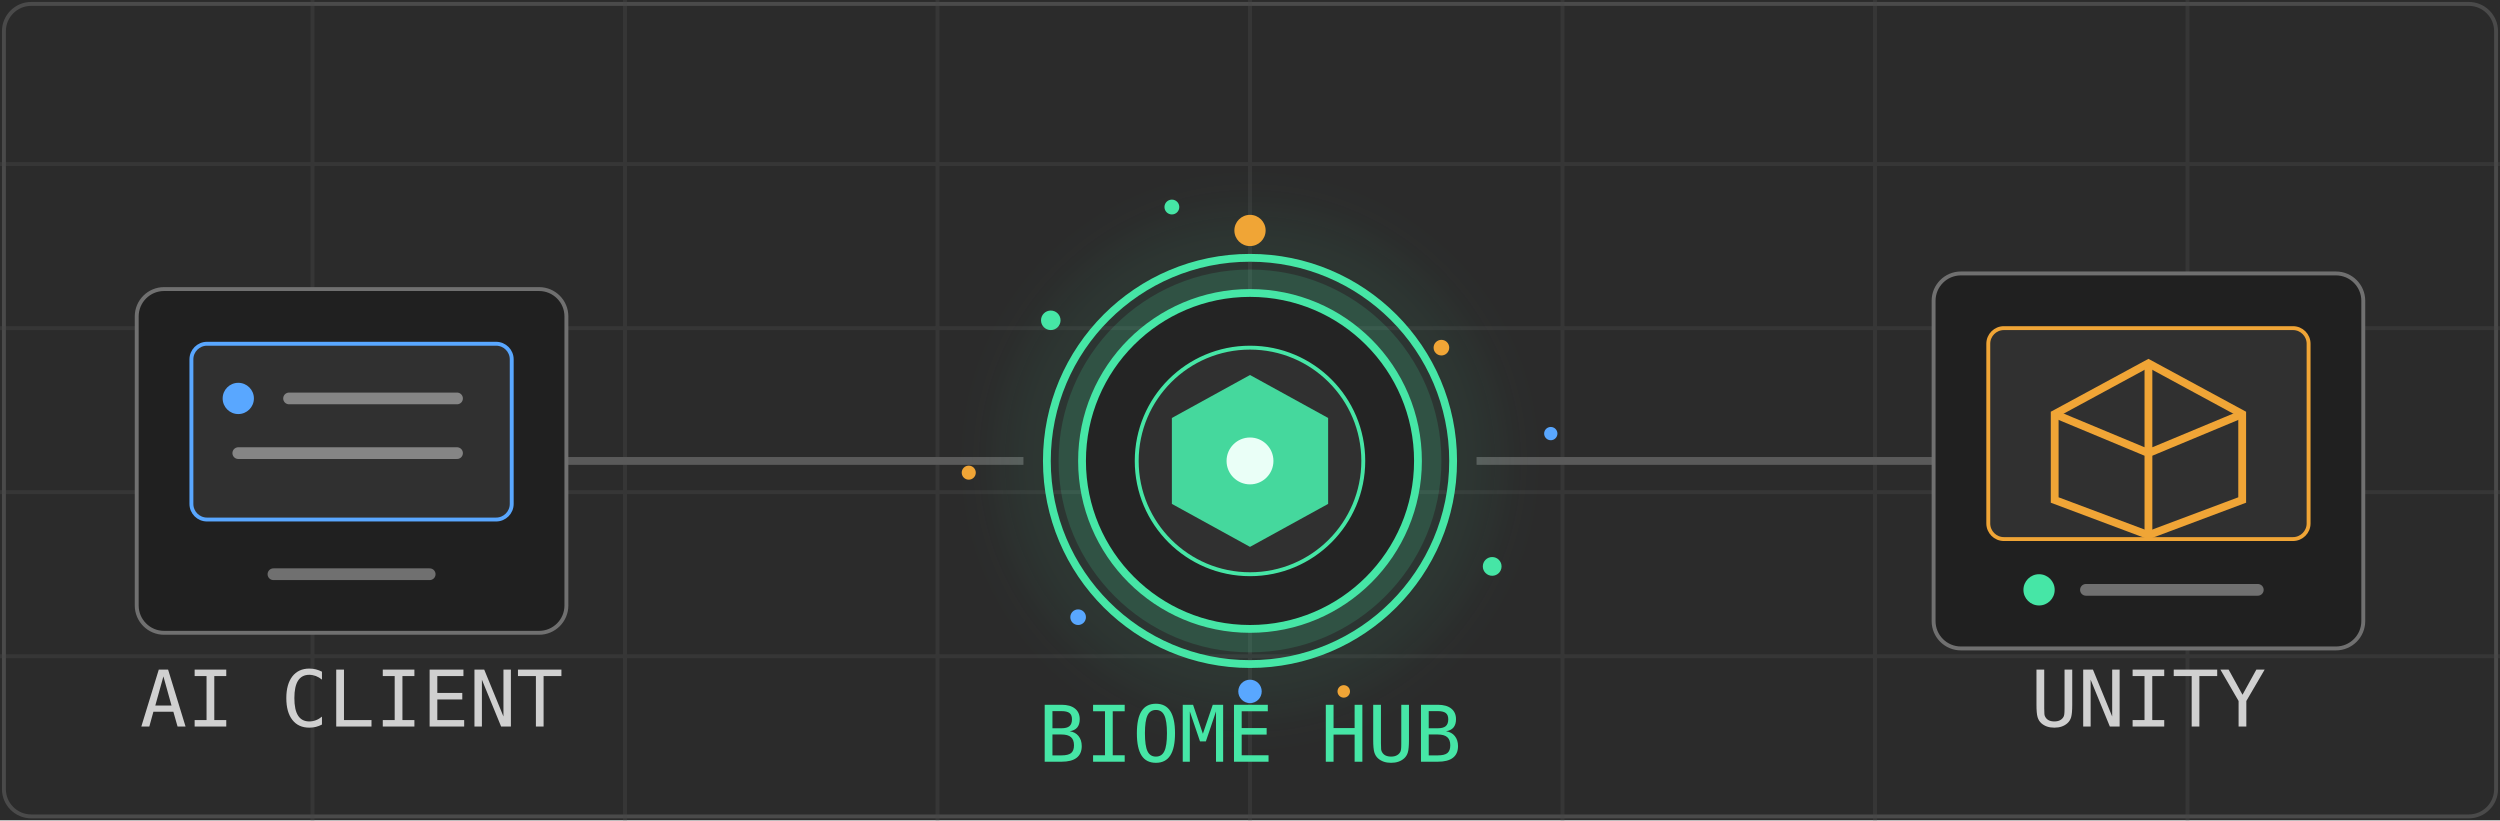
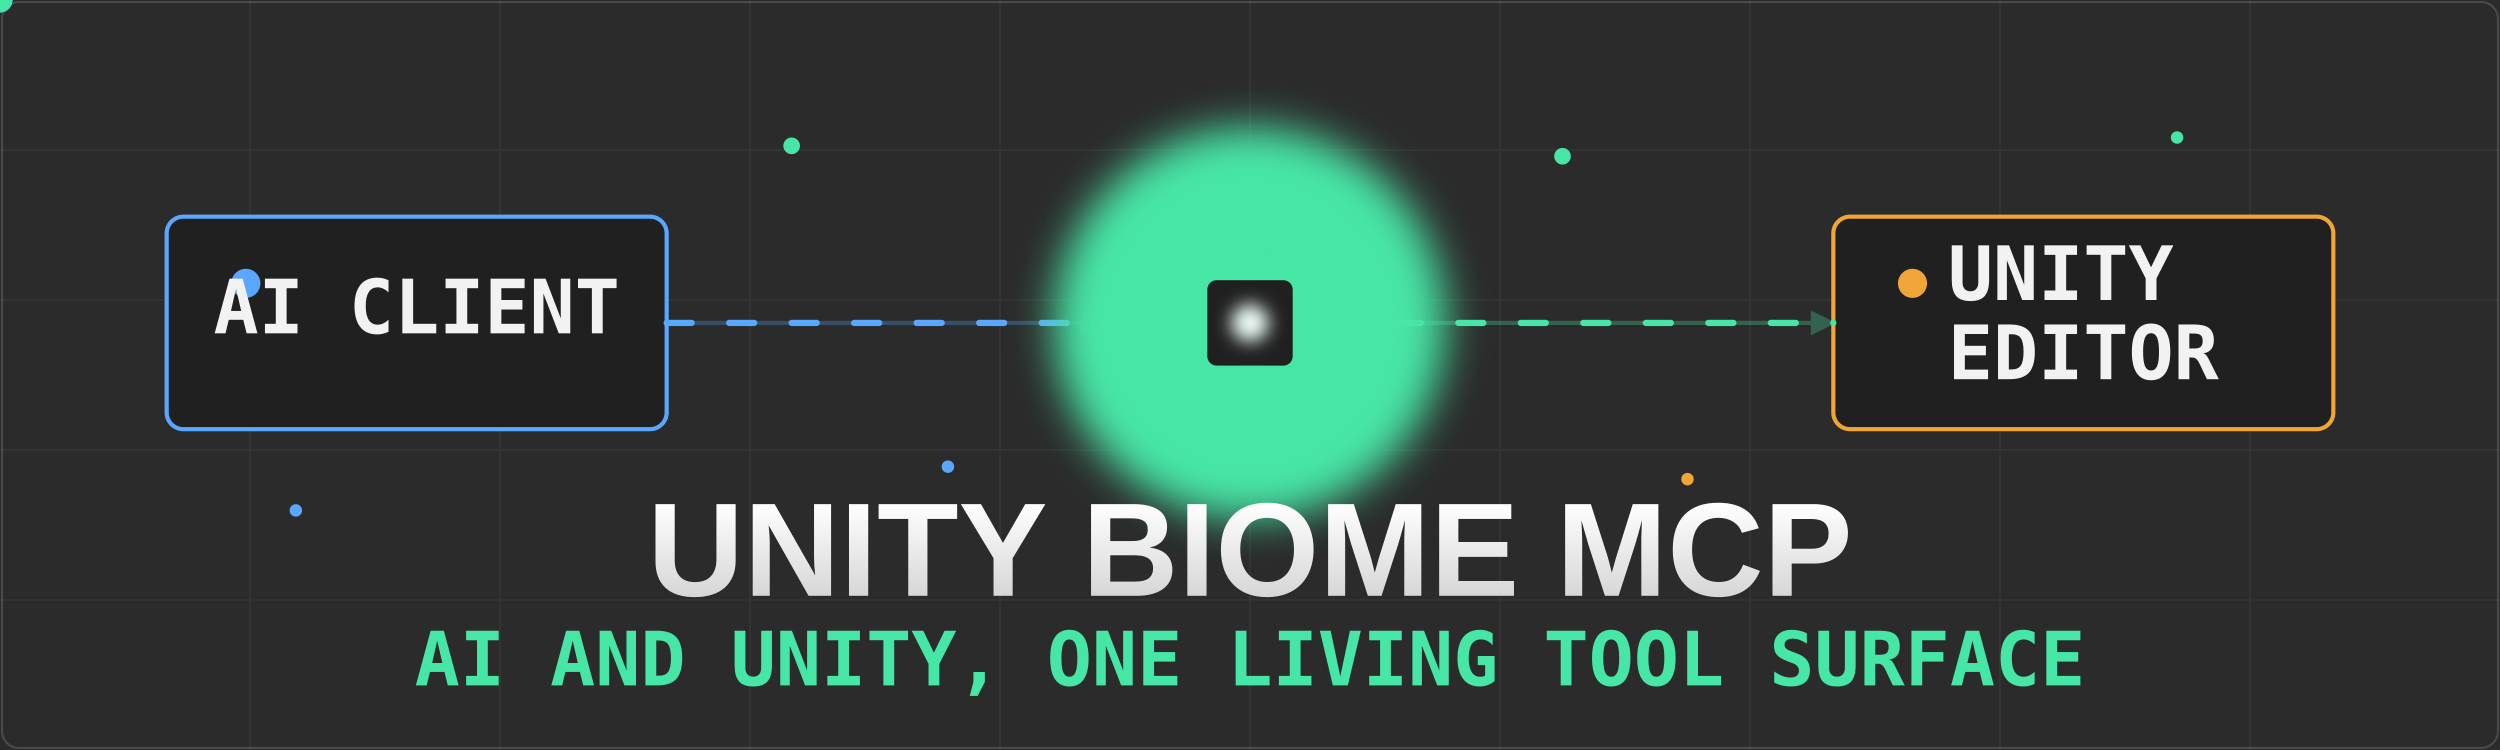
- <svg xmlns="http://www.w3.org/2000/svg" viewBox="0 0 640 210" width="640" height="210" role="img" aria-labelledby="hero-title hero-desc">
+ <svg xmlns="http://www.w3.org/2000/svg" viewBox="0 0 1200 360" width="1200" height="360" role="img" aria-labelledby="hero-title hero-desc">
  <defs>
-     <filter id="hero-glow" x="-80%" y="-80%" width="260%" height="260%">
-       <feGaussianBlur stdDeviation="6" />
+     <linearGradient id="hero-title-gradient" x1="0" y1="0" x2="0" y2="1">
+       <stop offset="0" stop-color="#ffffff" />
+       <stop offset="1" stop-color="#d6d6d6" />
+     </linearGradient>
+     <radialGradient id="hero-core" cx="50%" cy="42%" r="62%">
+       <stop offset="0" stop-color="#effff9" />
+       <stop offset=".28" stop-color="#46e6a6" />
+       <stop offset="1" stop-color="#46e6a6" stop-opacity="0" />
+     </radialGradient>
+     <filter id="hero-green-glow" x="-100%" y="-100%" width="300%" height="300%">
+       <feGaussianBlur stdDeviation="10" />
    </filter>
-     <filter id="hero-soft-glow" x="-50%" y="-50%" width="200%" height="200%">
-       <feGaussianBlur stdDeviation="2.5" result="blur" />
-       <feMerge>
-         <feMergeNode in="blur" />
-         <feMergeNode in="SourceGraphic" />
-       </feMerge>
+     <filter id="hero-soft-glow" x="-80%" y="-80%" width="260%" height="260%">
+       <feGaussianBlur stdDeviation="4" />
    </filter>
+     <marker id="hero-arrow-blue" viewBox="0 0 10 10" refX="9" refY="5" markerWidth="6" markerHeight="6" orient="auto">
+       <path d="M0 0L10 5L0 10Z" fill="#59a7ff" />
+     </marker>
+     <marker id="hero-arrow-green" viewBox="0 0 10 10" refX="9" refY="5" markerWidth="6" markerHeight="6" orient="auto">
+       <path d="M0 0L10 5L0 10Z" fill="#46e6a6" />
+     </marker>
  </defs>
  <style>
-     .hero-signal {
-       animation: hero-flow 4.8s linear infinite;
+     .hero-route {
+       fill: none;
+       stroke-width: 3;
+       stroke-linecap: round;
+       stroke-dasharray: 12 18;
+       animation: hero-flow 3.8s linear infinite;
    }
-     .hero-core {
-       animation: hero-breathe 3.2s ease-in-out infinite;
+     .hero-core-aura {
+       animation: hero-aura 3.2s ease-in-out infinite;
      transform-box: fill-box;
      transform-origin: center;
    }
-     .hero-pulse {
-       animation: hero-pulse 3.2s ease-out infinite;
+     .hero-core-mark {
+       animation: hero-core-life 2.4s ease-in-out infinite;
      transform-box: fill-box;
      transform-origin: center;
    }
-     .hero-orbit {
-       animation: hero-orbit 8s linear infinite;
-       transform-origin: 320px 118px;
+     .hero-node {
+       animation: hero-node-life 4.2s ease-in-out infinite;
+       transform-box: fill-box;
+       transform-origin: center;
    }
-     .hero-spore-a {
-       animation: hero-drift-a 6.4s ease-in-out infinite;
+     .hero-node-right { animation-delay: -2.1s; }
+     .hero-spore {
+       animation: hero-drift-a 5.2s ease-in-out infinite alternate;
+       transform-box: fill-box;
+       transform-origin: center;
    }
-     .hero-spore-b {
-       animation: hero-drift-b 7.6s ease-in-out infinite;
+     .hero-spore-b { animation-name: hero-drift-b; animation-duration: 6.1s; }
+     .hero-spore-c { animation-delay: -2.4s; animation-duration: 4.5s; }
+     @keyframes hero-flow { to { stroke-dashoffset: -60; } }
+     @keyframes hero-aura {
+       0%, 100% { opacity: .14; transform: scale(.82); }
+       50% { opacity: .48; transform: scale(1.16); }
    }
-     .hero-spore-c {
-       animation: hero-drift-c 5.8s ease-in-out infinite;
+     @keyframes hero-core-life {
+       0%, 100% { transform: scale(.94) rotate(45deg); }
+       50% { transform: scale(1.08) rotate(45deg); }
    }
-     @keyframes hero-flow {
-       from { stroke-dashoffset: 0; }
-       to { stroke-dashoffset: -48; }
-     }
-     @keyframes hero-breathe {
-       0%, 100% { opacity: 0.74; transform: scale(0.92); }
-       48% { opacity: 1; transform: scale(1.11); }
-     }
-     @keyframes hero-pulse {
-       0% { opacity: .42; transform: scale(.72); }
-       78%, 100% { opacity: 0; transform: scale(1.38); }
-     }
-     @keyframes hero-orbit {
-       from { transform: rotate(0deg); }
-       to { transform: rotate(360deg); }
+     @keyframes hero-node-life {
+       0%, 100% { opacity: .88; transform: translateY(0); }
+       50% { opacity: 1; transform: translateY(-3px); }
    }
    @keyframes hero-drift-a {
-       0%, 100% { transform: translate(0, 0); opacity: 0.25; }
-       45% { transform: translate(8px, -5px); opacity: 0.7; }
+       0% { opacity: .16; transform: translate(-8px, 8px) scale(.7); }
+       55% { opacity: .86; transform: translate(10px, -10px) scale(1.2); }
+       100% { opacity: .28; transform: translate(18px, 4px) scale(.82); }
    }
    @keyframes hero-drift-b {
-       0%, 100% { transform: translate(0, 0); opacity: 0.2; }
-       55% { transform: translate(-6px, 7px); opacity: 0.62; }
-     }
-     @keyframes hero-drift-c {
-       0%, 100% { transform: translate(0, 0); opacity: 0.18; }
-       38% { transform: translate(5px, 6px); opacity: 0.55; }
+       0% { opacity: .12; transform: translate(10px, -8px) scale(.76); }
+       50% { opacity: .72; transform: translate(-14px, 10px) scale(1.16); }
+       100% { opacity: .24; transform: translate(4px, -12px) scale(.8); }
    }
    @media (prefers-reduced-motion: reduce) {
-       .hero-signal,
-       .hero-core,
-       .hero-pulse,
-       .hero-orbit,
-       .hero-spore-a,
-       .hero-spore-b,
-       .hero-spore-c {
+       .hero-route, .hero-core-aura, .hero-core-mark, .hero-node, .hero-spore {
        animation: none !important;
      }
+       .hero-route { stroke-dasharray: none; opacity: .72; }
+       .hero-core-aura { opacity: .26; }
+       .hero-core-mark { transform: rotate(45deg); }
+       .motion-particle { display: none; }
+       .hero-spore { opacity: .3; }
    }
  </style>
-   <rect width="640" height="210" fill="#2b2b2b" />
-   <rect x="1" y="1" width="638" height="208" rx="7" fill="none" stroke="#4a4a4a" />
-   <g stroke="#464646" stroke-width="1" opacity="0.42">
-     <path d="M0 42H640M0 84H640M0 126H640M0 168H640" />
-     <path d="M80 0V210M160 0V210M240 0V210M320 0V210M400 0V210M480 0V210M560 0V210" />
+   <rect width="1200" height="360" fill="#2b2b2b" />
+   <rect x="1" y="1" width="1198" height="358" rx="8" fill="none" stroke="#4a4a4a" />
+   <g stroke="#777" stroke-width="1" opacity=".1">
+     <path d="M0 72H1200M0 144H1200M0 216H1200M0 288H1200" />
+     <path d="M120 0V360M240 0V360M360 0V360M480 0V360M600 0V360M720 0V360M840 0V360M960 0V360M1080 0V360" />
  </g>
-   <path d="M145 118H262M378 118H495" fill="none" stroke="#5a5a5a" stroke-width="2" />
-   <path class="hero-signal" d="M145 118H262M378 118H495" fill="none" stroke="#46e6a6" stroke-width="3" stroke-linecap="round" stroke-dasharray="12 12" filter="url(#hero-soft-glow)" />
+   <g class="hero-node">
+     <rect x="80" y="104" width="240" height="102" rx="8" fill="#202020" stroke="#59a7ff" stroke-width="2" />
+     <circle cx="118" cy="136" r="7" fill="#59a7ff" />
+     <text x="200" y="160" text-anchor="middle" fill="#f2f2f2" font-size="36" font-weight="700" data-mobile-critical="true" font-family="ui-monospace, SFMono-Regular, Menlo, Consolas, monospace">AI CLIENT</text>
+   </g>
+   <g class="hero-node hero-node-right">
+     <rect x="880" y="104" width="240" height="102" rx="8" fill="#202020" stroke="#f0a536" stroke-width="2" />
+     <circle cx="918" cy="136" r="7" fill="#f0a536" />
+     <text x="1000" y="144" text-anchor="middle" fill="#f2f2f2" font-size="36" font-weight="700" data-mobile-critical="true" font-family="ui-monospace, SFMono-Regular, Menlo, Consolas, monospace">
+       <tspan x="1000">UNITY</tspan>
+       <tspan x="1000" dy="38">EDITOR</tspan>
+     </text>
+   </g>
+   <path d="M320 155H530" stroke="#59a7ff" opacity=".28" stroke-width="2" marker-end="url(#hero-arrow-blue)" />
+   <path class="hero-route" d="M320 155H530" stroke="#59a7ff" />
+   <path d="M670 155H880" stroke="#46e6a6" opacity=".3" stroke-width="2" marker-end="url(#hero-arrow-green)" />
+   <path class="hero-route" d="M670 155H880" stroke="#46e6a6" />
+   <circle class="motion-particle" r="6" fill="#59a7ff">
+     <animateMotion dur="2.8s" repeatCount="indefinite" path="M320 155H530" />
+   </circle>
+   <circle class="motion-particle" r="6" fill="#46e6a6">
+     <animateMotion dur="3.1s" begin="-1.4s" repeatCount="indefinite" path="M670 155H880" />
+   </circle>
  <g>
-     <rect x="35" y="74" width="110" height="88" rx="7" fill="#202020" stroke="#707070" />
-     <rect x="49" y="88" width="82" height="45" rx="4" fill="#303030" stroke="#59a7ff" />
-     <circle cx="61" cy="102" r="4" fill="#59a7ff" />
-     <path d="M74 102H117M61 116H117" stroke="#858585" stroke-width="3" stroke-linecap="round" />
-     <path d="M70 147H110" stroke="#707070" stroke-width="3" stroke-linecap="round" />
-     <text x="90" y="186" text-anchor="middle" fill="#d0d0d0" font-size="20" data-mobile-critical="true" font-family="ui-monospace, SFMono-Regular, Menlo, Consolas, monospace">AI CLIENT</text>
+     <circle class="hero-core-aura" cx="600" cy="155" r="94" fill="#46e6a6" filter="url(#hero-green-glow)" />
+     <circle cx="600" cy="155" r="62" fill="none" stroke="#46e6a6" stroke-width="3" opacity=".72" />
+     <circle cx="600" cy="155" r="43" fill="url(#hero-core)" opacity=".9" />
+     <rect class="hero-core-mark" x="578" y="133" width="44" height="44" rx="6" fill="#202020" stroke="#46e6a6" stroke-width="3" />
+     <circle cx="600" cy="155" r="9" fill="#effff9" filter="url(#hero-soft-glow)" />
  </g>
  <g>
-     <circle cx="320" cy="118" r="64" fill="#46e6a6" opacity="0.06" filter="url(#hero-glow)" />
-     <circle class="hero-pulse" cx="320" cy="118" r="52" fill="none" stroke="#46e6a6" stroke-width="2" />
-     <circle class="hero-core" cx="320" cy="118" r="49" fill="#46e6a6" opacity="0.16" />
-     <circle cx="320" cy="118" r="43" fill="#242424" stroke="#46e6a6" stroke-width="2" />
-     <circle cx="320" cy="118" r="29" fill="#303030" stroke="#46e6a6" />
-     <path d="M320 96L340 107V129L320 140L300 129V107Z" fill="#46e6a6" opacity="0.92" />
-     <circle cx="320" cy="118" r="6" fill="#eafff7" />
-     <g class="hero-orbit">
-       <circle cx="320" cy="59" r="4" fill="#f0a536" />
-       <circle cx="320" cy="177" r="3" fill="#59a7ff" />
-     </g>
-     <circle class="hero-spore-a" cx="269" cy="82" r="2.5" fill="#46e6a6" />
-     <circle class="hero-spore-b" cx="369" cy="89" r="2" fill="#f0a536" />
-     <circle class="hero-spore-c" cx="276" cy="158" r="2" fill="#59a7ff" />
-     <circle class="hero-spore-b" cx="382" cy="145" r="2.4" fill="#46e6a6" />
-     <circle class="hero-spore-a" cx="248" cy="121" r="1.8" fill="#f0a536" />
-     <circle class="hero-spore-c" cx="397" cy="111" r="1.7" fill="#59a7ff" />
-     <circle class="hero-spore-a" cx="300" cy="53" r="1.9" fill="#46e6a6" />
-     <circle class="hero-spore-b" cx="344" cy="177" r="1.6" fill="#f0a536" />
-     <text x="320" y="195" text-anchor="middle" fill="#46e6a6" font-size="20" data-mobile-critical="true" font-family="ui-monospace, SFMono-Regular, Menlo, Consolas, monospace">BIOME HUB</text>
+     <circle class="hero-spore" cx="380" cy="70" r="4" fill="#46e6a6" />
+     <circle class="hero-spore hero-spore-b" cx="455" cy="224" r="3" fill="#59a7ff" />
+     <circle class="hero-spore hero-spore-c" cx="750" cy="75" r="4" fill="#46e6a6" />
+     <circle class="hero-spore hero-spore-b" cx="810" cy="230" r="3" fill="#f0a536" />
+     <circle class="hero-spore hero-spore-c" cx="1045" cy="66" r="3" fill="#46e6a6" />
+     <circle class="hero-spore" cx="142" cy="245" r="3" fill="#59a7ff" />
  </g>
-   <g>
-     <rect x="495" y="70" width="110" height="96" rx="7" fill="#202020" stroke="#707070" />
-     <rect x="509" y="84" width="82" height="54" rx="4" fill="#303030" stroke="#f0a536" />
-     <path d="M550 93L574 106V128L550 137L526 128V106Z" fill="none" stroke="#f0a536" stroke-width="2" />
-     <path d="M550 93V116M526 106L550 116L574 106M550 116V137" fill="none" stroke="#f0a536" stroke-width="2" />
-     <circle cx="522" cy="151" r="4" fill="#46e6a6" />
-     <path d="M534 151H578" stroke="#707070" stroke-width="3" stroke-linecap="round" />
-     <text x="550" y="186" text-anchor="middle" fill="#d0d0d0" font-size="20" data-mobile-critical="true" font-family="ui-monospace, SFMono-Regular, Menlo, Consolas, monospace">UNITY</text>
-   </g>
+   <text x="600" y="286" text-anchor="middle" fill="url(#hero-title-gradient)" font-size="64" font-weight="700" data-mobile-critical="true" font-family="'Segoe UI', 'Helvetica Neue', Arial, sans-serif">UNITY BIOME MCP</text>
+   <text x="600" y="329" text-anchor="middle" fill="#46e6a6" font-size="36" font-weight="600" data-mobile-critical="true" font-family="ui-monospace, SFMono-Regular, Menlo, Consolas, monospace">AI AND UNITY, ONE LIVING TOOL SURFACE</text>
</svg>
